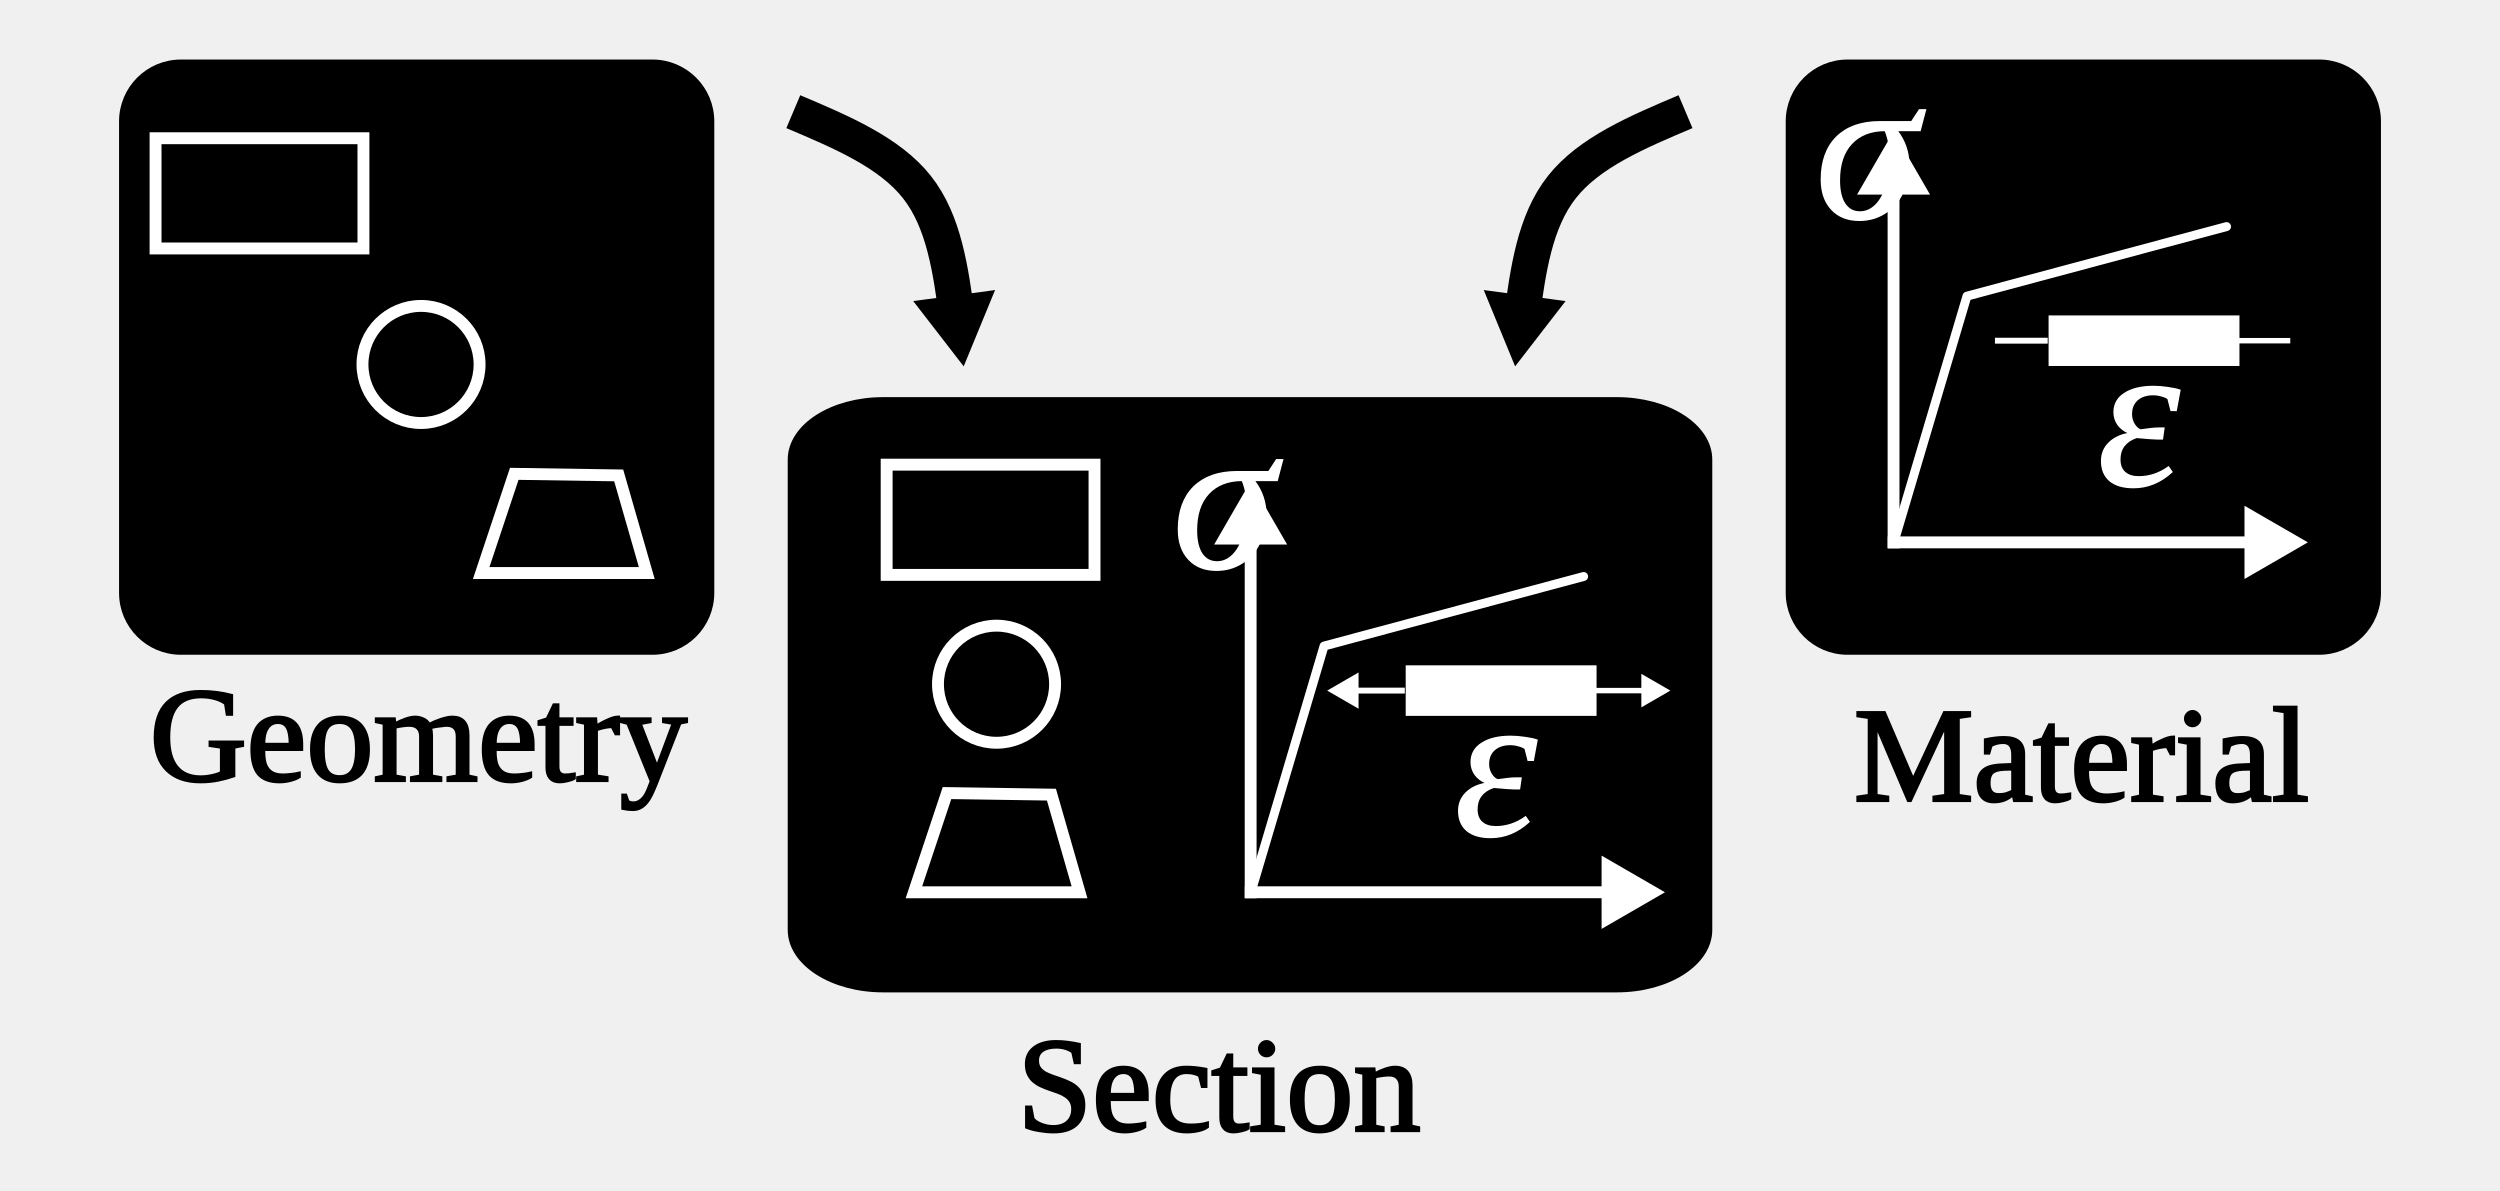
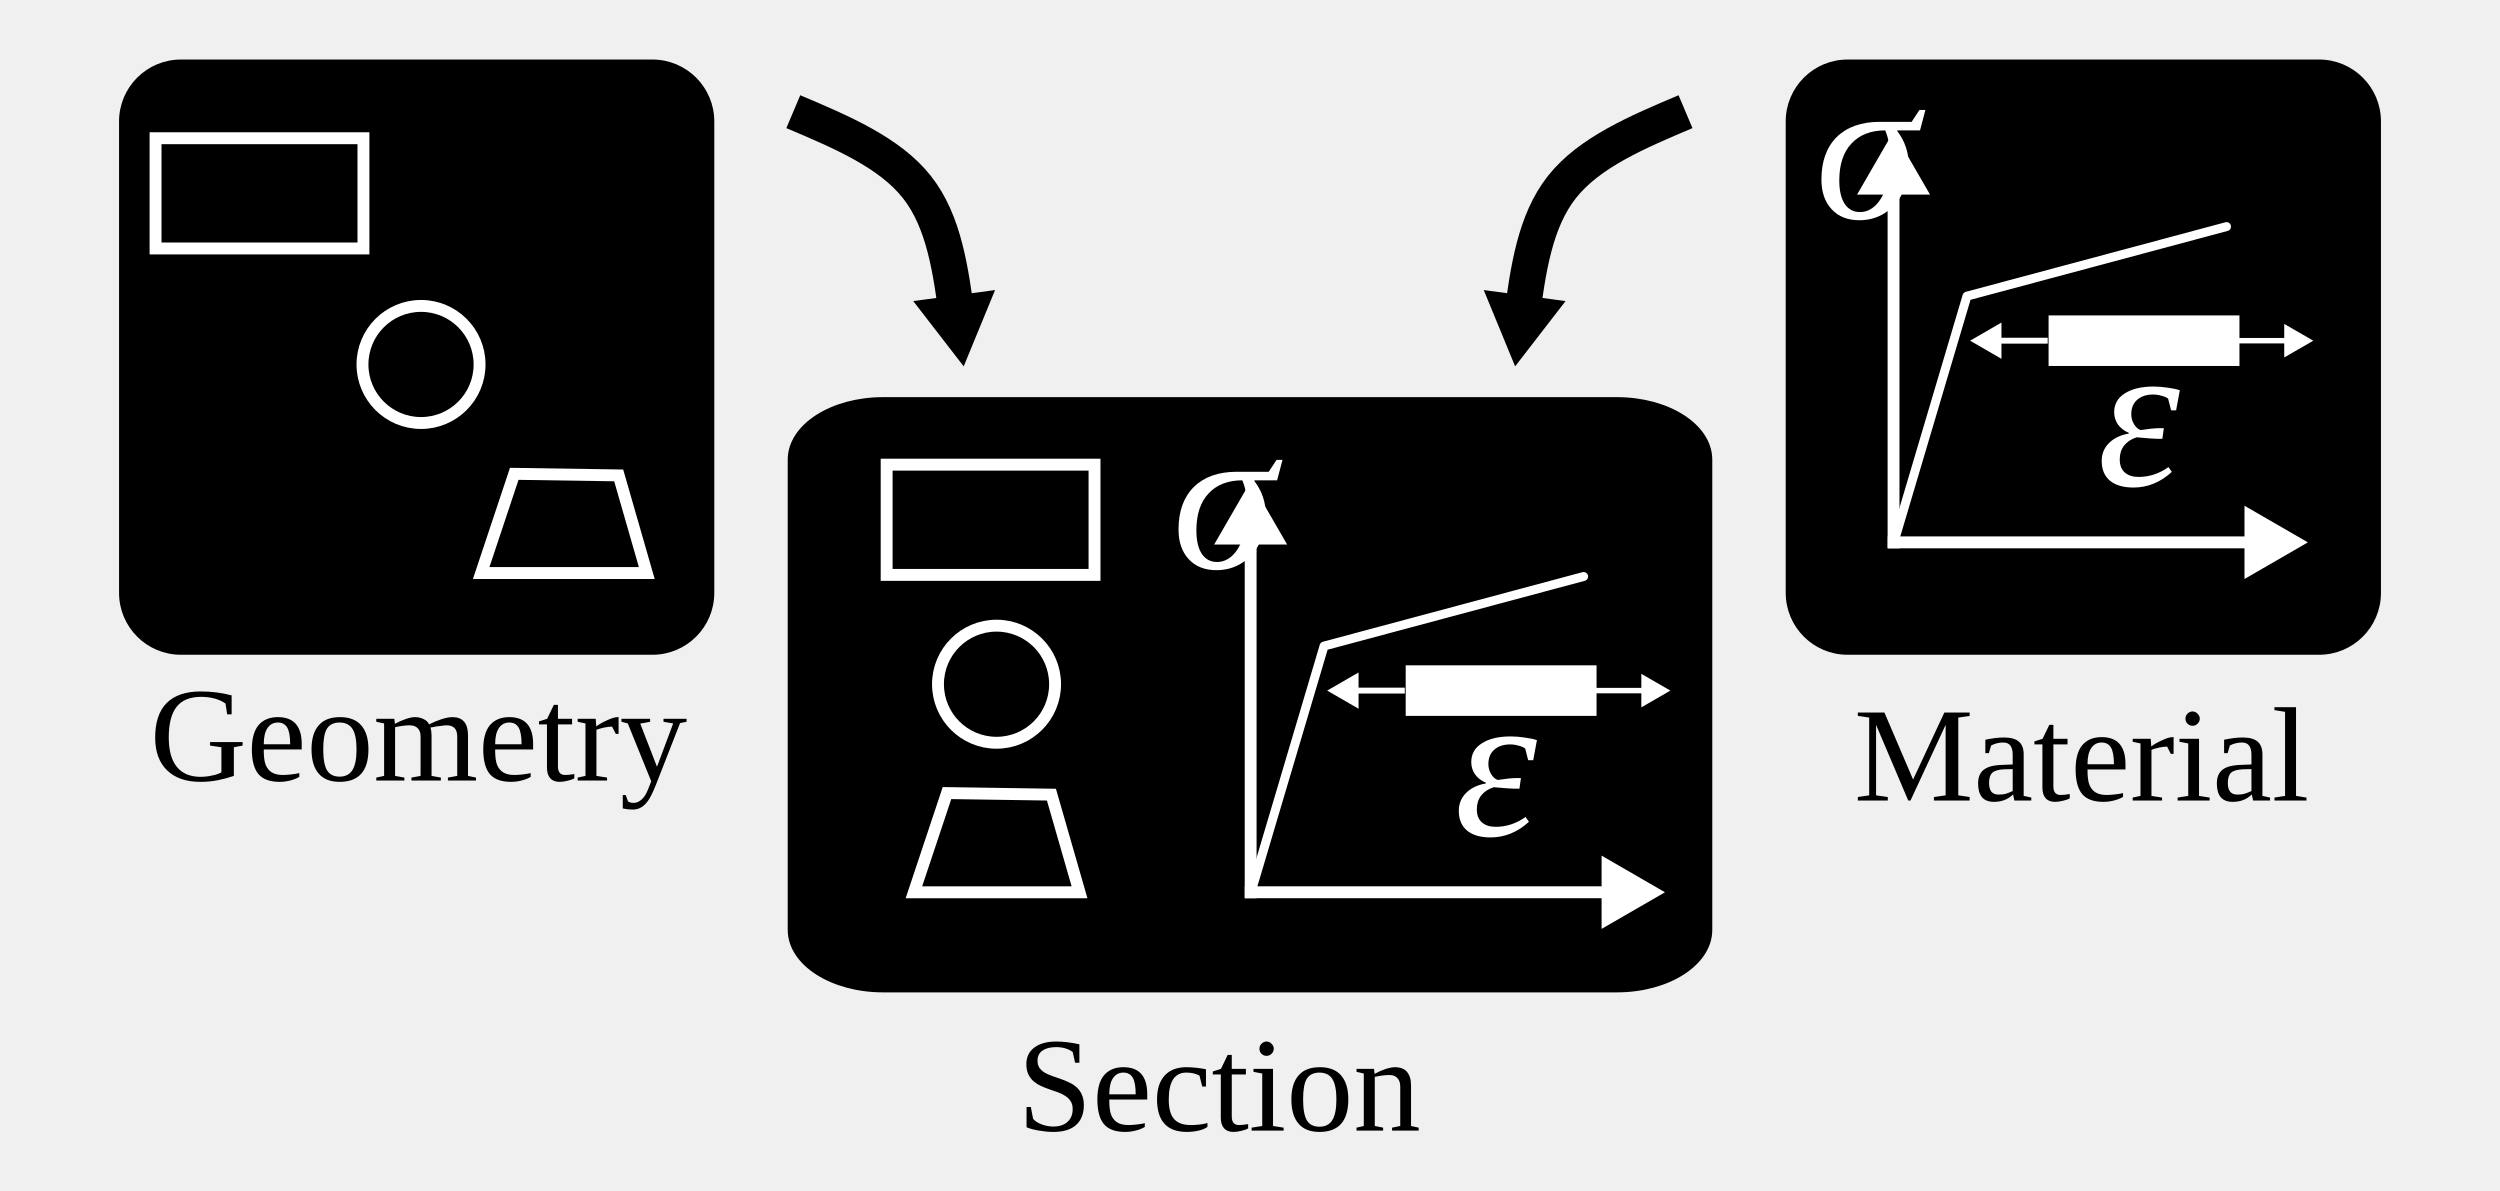
<svg xmlns="http://www.w3.org/2000/svg" width="210mm" height="100mm" viewBox="0 0 210 100" version="1.1" id="svg14391" xml:space="preserve">
  <defs id="defs14388">
    <marker style="overflow:visible" id="marker63910" refX="0" refY="0" orient="auto-start-reverse" markerWidth="2" markerHeight="2.312" viewBox="0 0 5.324 6.155" preserveAspectRatio="xMidYMid">
      <path transform="scale(0.5)" style="fill:#000000;fill-rule:evenodd;stroke:#000000;stroke-width:1pt" d="M 5.77,0 -2.88,5 V -5 Z" id="path63908" />
    </marker>
-     <marker style="overflow:visible" id="marker63844" refX="0" refY="0" orient="auto-start-reverse" markerWidth="2" markerHeight="2.312" viewBox="0 0 5.324 6.155" preserveAspectRatio="xMidYMid">
-       <path transform="scale(0.5)" style="fill:#000000;fill-rule:evenodd;stroke:#000000;stroke-width:1pt" d="M 5.77,0 -2.88,5 V -5 Z" id="path63842" />
-     </marker>
    <marker style="overflow:visible" id="marker61522" refX="0" refY="0" orient="auto-start-reverse" markerWidth="5.324" markerHeight="6.155" viewBox="0 0 5.324 6.155" preserveAspectRatio="xMidYMid">
      <path transform="scale(0.5)" style="fill:#ffffff;fill-rule:evenodd;stroke:#ffffff;stroke-width:1pt" d="M 5.77,0 -2.88,5 V -5 Z" id="path61520" />
-     </marker>
-     <marker style="overflow:visible" id="marker61522-1" refX="0" refY="0" orient="auto-start-reverse" markerWidth="5.324" markerHeight="6.155" viewBox="0 0 5.324 6.155" preserveAspectRatio="xMidYMid">
-       <path transform="scale(0.5)" style="fill:#ffffff;fill-rule:evenodd;stroke:#ffffff;stroke-width:1pt" d="M 5.77,0 -2.88,5 V -5 Z" id="path61520-7" />
    </marker>
    <marker style="overflow:visible" id="marker61522-4" refX="0" refY="0" orient="auto-start-reverse" markerWidth="5.324" markerHeight="6.155" viewBox="0 0 5.324 6.155" preserveAspectRatio="xMidYMid">
      <path transform="scale(0.5)" style="fill:#ffffff;fill-rule:evenodd;stroke:#ffffff;stroke-width:1pt" d="M 5.77,0 -2.88,5 V -5 Z" id="path61520-3" />
    </marker>
    <marker style="overflow:visible" id="marker61522-1-4" refX="0" refY="0" orient="auto-start-reverse" markerWidth="5.324" markerHeight="6.155" viewBox="0 0 5.324 6.155" preserveAspectRatio="xMidYMid">
      <path transform="scale(0.5)" style="fill:#ffffff;fill-rule:evenodd;stroke:#ffffff;stroke-width:1pt" d="M 5.77,0 -2.88,5 V -5 Z" id="path61520-7-2" />
    </marker>
    <marker style="overflow:visible" id="marker63844-4" refX="0" refY="0" orient="auto-start-reverse" markerWidth="5.324" markerHeight="6.155" viewBox="0 0 5.324 6.155" preserveAspectRatio="xMidYMid">
      <path transform="scale(0.5)" style="fill:#ffffff;fill-rule:evenodd;stroke:#ffffff;stroke-width:1pt" d="M 5.77,0 -2.88,5 V -5 Z" id="path63842-7" />
    </marker>
    <marker style="overflow:visible" id="marker63910-3" refX="0" refY="0" orient="auto-start-reverse" markerWidth="5.324" markerHeight="6.155" viewBox="0 0 5.324 6.155" preserveAspectRatio="xMidYMid">
      <path transform="scale(0.5)" style="fill:#ffffff;fill-rule:evenodd;stroke:#ffffff;stroke-width:1pt" d="M 5.77,0 -2.88,5 V -5 Z" id="path63908-7" />
    </marker>
  </defs>
  <g id="layer1">
    <rect style="fill:#000000;fill-opacity:1;fill-rule:evenodd;stroke:#000000;stroke-width:0.617;stroke-opacity:1" id="rect51130-1-8" width="77.046" height="49.383" x="66.477" y="33.668" rx="7.705" ry="4.938" />
    <path style="fill:#ffffff;fill-opacity:1;fill-rule:evenodd;stroke:#ffffff;stroke-width:1;stroke-dasharray:none;marker-end:url(#marker61522-4)" d="m 104.563,74.95 h 31.744" id="path61518-5" />
    <path style="fill:#ffffff;fill-opacity:1;fill-rule:evenodd;stroke:#ffffff;stroke-width:0.996;stroke-dasharray:none;marker-end:url(#marker61522-1-4)" d="M 105.054,75.452 V 43.973" id="path61518-7-1" />
    <path style="fill:none;fill-opacity:1;fill-rule:evenodd;stroke:#ffffff;stroke-width:0.75;stroke-linecap:round;stroke-linejoin:round;stroke-dasharray:none" d="m 105.14,74.754 6.08,-20.486 21.805,-5.843" id="path61578-8" />
-     <text xml:space="preserve" style="font-style:normal;font-variant:normal;font-weight:normal;font-stretch:normal;font-size:17.639px;font-family:'Times New Roman';-inkscape-font-specification:'Times New Roman, ';text-align:center;text-anchor:middle;fill:none;fill-opacity:1;fill-rule:evenodd;stroke:#ffffff;stroke-width:0.13;stroke-dasharray:none" x="113.84" y="47.72" id="text63082-3">
-       <tspan id="tspan63080-7" style="font-style:italic;font-variant:normal;font-weight:normal;font-stretch:normal;font-family:'Times New Roman';-inkscape-font-specification:'Times New Roman,  Italic';fill:#ffffff;fill-opacity:1;stroke-width:0.13;stroke-dasharray:none" x="113.84" y="47.72">σ</tspan>
+     <text xml:space="preserve" style="font-style:normal;font-variant:normal;font-weight:normal;font-stretch:normal;font-size:17.639px;font-family:'Times New Roman';-inkscape-font-specification:'Times New Roman, ';text-align:center;text-anchor:middle;fill:none;fill-opacity:1;fill-rule:evenodd;stroke:none;stroke-width:0.13;stroke-dasharray:none" x="113.84" y="47.72" id="text63082-3">
+       <tspan id="tspan63080-7" style="font-style:italic;font-variant:normal;font-weight:normal;font-stretch:normal;font-family:'Times New Roman';-inkscape-font-specification:'Times New Roman,  Italic';fill:#ffffff;fill-opacity:1;stroke-width:0.13;stroke-dasharray:none;stroke:none" x="113.84" y="47.72">σ</tspan>
    </text>
-     <text xml:space="preserve" style="font-style:italic;font-variant:normal;font-weight:normal;font-stretch:normal;font-size:17.639px;font-family:'Times New Roman';-inkscape-font-specification:'Times New Roman,  Italic';text-align:center;text-anchor:middle;fill:#ffffff;fill-opacity:1;fill-rule:evenodd;stroke:#ffffff;stroke-width:0.13;stroke-dasharray:none" x="136.665" y="70.171" id="text63836-2">
-       <tspan id="tspan63834-5" style="stroke-width:0.13" x="136.665" y="70.171">ε</tspan>
+     <text xml:space="preserve" style="font-style:italic;font-variant:normal;font-weight:normal;font-stretch:normal;font-size:17.639px;font-family:'Times New Roman';-inkscape-font-specification:'Times New Roman,  Italic';text-align:center;text-anchor:middle;fill:#ffffff;fill-opacity:1;fill-rule:evenodd;stroke:none;stroke-width:0.13;stroke-dasharray:none" x="136.665" y="70.171" id="text63836-2">
+       <tspan id="tspan63834-5" style="stroke-width:0.13;stroke:none" x="136.665" y="70.171">ε</tspan>
    </text>
    <rect style="fill:#ffffff;fill-opacity:1;fill-rule:evenodd;stroke:#ffffff;stroke-width:0.13;stroke-dasharray:none" id="rect63838-3" width="15.903" height="4.116" x="118.143" y="55.952" />
    <path style="fill:#ffffff;fill-opacity:1;fill-rule:evenodd;stroke:#ffffff;stroke-width:0.458;stroke-dasharray:none;marker-end:url(#marker63844-4)" d="m 133.671,58.01 h 5.013" id="path63840-7" />
    <path style="fill:#ffffff;fill-opacity:1;fill-rule:evenodd;stroke:#ffffff;stroke-width:0.495;stroke-dasharray:none;marker-end:url(#marker63910-3)" d="m 118.003,58.01 h -4.762" id="path63906-0" />
    <circle style="fill:none;fill-opacity:1;fill-rule:evenodd;stroke:#ffffff;stroke-width:1;stroke-dasharray:none" id="path61332-5" cx="83.709" cy="57.474" r="4.918" />
    <rect style="fill:none;fill-opacity:1;fill-rule:evenodd;stroke:#ffffff;stroke-width:1;stroke-dasharray:none" id="rect61334-6" width="17.462" height="9.26" x="74.478" y="39.031" />
    <path style="fill:none;fill-opacity:1;fill-rule:evenodd;stroke:#ffffff;stroke-width:1;stroke-dasharray:none" d="m 76.769,74.952 h 13.911 l -2.36,-8.202 -8.772,-0.132 z" id="path61336-5" />
-     <text xml:space="preserve" style="font-size:11.289px;font-family:'Times New Roman';-inkscape-font-specification:'Times New Roman, ';fill:#000000;fill-opacity:1;fill-rule:evenodd;stroke:#000000;stroke-width:0.25;stroke-miterlimit:2.1;stroke-opacity:1" x="12.567" y="65.568" id="text15502">
-       <tspan id="tspan15500" style="font-size:11.289px;stroke-width:0.25" x="12.567" y="65.568">Geometry</tspan>
+     <text xml:space="preserve" style="font-size:11.289px;font-family:'Times New Roman';-inkscape-font-specification:'Times New Roman, ';fill:#000000;fill-opacity:1;fill-rule:evenodd;stroke:none;stroke-width:0.25;stroke-miterlimit:2.1;stroke-opacity:1" x="12.567" y="65.568" id="text15502">
+       <tspan id="tspan15500" style="font-size:11.289px;stroke-width:0.25;stroke:none" x="12.567" y="65.568">Geometry</tspan>
    </text>
-     <text xml:space="preserve" style="font-size:11.289px;font-family:'Times New Roman';-inkscape-font-specification:'Times New Roman, ';fill:#000000;fill-opacity:1;fill-rule:evenodd;stroke:#000000;stroke-width:0.25;stroke-miterlimit:2.1;stroke-opacity:1" x="155.729" y="67.249" id="text15502-5">
-       <tspan id="tspan15500-2" style="font-size:11.289px;stroke-width:0.25" x="155.729" y="67.249">Material</tspan>
+     <text xml:space="preserve" style="font-size:11.289px;font-family:'Times New Roman';-inkscape-font-specification:'Times New Roman, ';fill:#000000;fill-opacity:1;fill-rule:evenodd;stroke:none;stroke-width:0.25;stroke-miterlimit:2.1;stroke-opacity:1" x="155.729" y="67.249" id="text15502-5">
+       <tspan id="tspan15500-2" style="font-size:11.289px;stroke-width:0.25;stroke:none" x="155.729" y="67.249">Material</tspan>
    </text>
-     <text xml:space="preserve" style="font-size:11.289px;font-family:'Times New Roman';-inkscape-font-specification:'Times New Roman, ';fill:#000000;fill-opacity:1;fill-rule:evenodd;stroke:#000000;stroke-width:0.25;stroke-miterlimit:2.1;stroke-opacity:1" x="85.466" y="94.972" id="text15502-5-1">
-       <tspan id="tspan15500-2-8" style="font-size:11.289px;stroke-width:0.25" x="85.466" y="94.972">Section</tspan>
+     <text xml:space="preserve" style="font-size:11.289px;font-family:'Times New Roman';-inkscape-font-specification:'Times New Roman, ';fill:#000000;fill-opacity:1;fill-rule:evenodd;stroke:none;stroke-width:0.25;stroke-miterlimit:2.1;stroke-opacity:1" x="85.466" y="94.972" id="text15502-5-1">
+       <tspan id="tspan15500-2-8" style="font-size:11.289px;stroke-width:0.25;stroke:none" x="85.466" y="94.972">Section</tspan>
    </text>
    <path style="fill:none;fill-opacity:1;fill-rule:evenodd;stroke:#000000;stroke-width:3;stroke-miterlimit:2.1;stroke-dasharray:none;stroke-opacity:1;marker-end:url(#marker63910)" d="m 66.637,9.381 c 4.041,1.71 8.082,3.42 10.378,6.325 2.296,2.905 2.849,7.003 3.401,11.102" id="path23901" />
    <path style="fill:none;fill-opacity:1;fill-rule:evenodd;stroke:#000000;stroke-width:3;stroke-miterlimit:2.1;stroke-dasharray:none;stroke-opacity:1;marker-end:url(#marker63910)" d="m 141.583,9.381 c -4.041,1.71 -8.082,3.42 -10.378,6.325 -2.296,2.905 -2.849,7.003 -3.401,11.102" id="path23901-5" />
  </g>
  <g id="layer1-4" transform="translate(125,-3)">
    <rect style="fill:#000000;fill-rule:evenodd;stroke:#000000;stroke-width:0.495;fill-opacity:1;stroke-opacity:1" id="rect51130" width="49.505" height="49.505" x="25.248" y="8.248" rx="4.95" ry="4.95" />
    <path style="fill:#ffffff;fill-opacity:1;fill-rule:evenodd;stroke:#ffffff;stroke-width:1;stroke-dasharray:none;marker-end:url(#marker61522)" d="M 33.566,48.559 H 65.31" id="path61518" />
-     <path style="fill:#ffffff;fill-opacity:1;fill-rule:evenodd;stroke:#ffffff;stroke-width:0.996;stroke-dasharray:none;marker-end:url(#marker61522-1)" d="M 34.058,49.06 V 17.581" id="path61518-7" />
+     <path style="fill:#ffffff;fill-opacity:1;fill-rule:evenodd;stroke:#ffffff;stroke-width:0.996;stroke-dasharray:none;marker-end:url(#marker61522-4)" d="M 34.058,49.06 V 17.581" id="path61518-7" />
    <path style="fill:none;fill-opacity:1;fill-rule:evenodd;stroke:#ffffff;stroke-width:0.75;stroke-linecap:round;stroke-linejoin:round;stroke-dasharray:none" d="M 34.144,48.362 40.224,27.876 62.029,22.034" id="path61578" />
-     <text xml:space="preserve" style="font-style:normal;font-variant:normal;font-weight:normal;font-stretch:normal;font-size:17.639px;font-family:'Times New Roman';-inkscape-font-specification:'Times New Roman, ';text-align:center;text-anchor:middle;fill:none;fill-opacity:1;fill-rule:evenodd;stroke:#ffffff;stroke-width:0.13;stroke-dasharray:none" x="42.843" y="21.328" id="text63082">
-       <tspan id="tspan63080" style="font-style:italic;font-variant:normal;font-weight:normal;font-stretch:normal;font-family:'Times New Roman';-inkscape-font-specification:'Times New Roman,  Italic';fill:#ffffff;fill-opacity:1;stroke-width:0.13;stroke-dasharray:none" x="42.843" y="21.328">σ</tspan>
+     <text xml:space="preserve" style="font-style:normal;font-variant:normal;font-weight:normal;font-stretch:normal;font-size:17.639px;font-family:'Times New Roman';-inkscape-font-specification:'Times New Roman, ';text-align:center;text-anchor:middle;fill:none;fill-opacity:1;fill-rule:evenodd;stroke:none;stroke-width:0.13;stroke-dasharray:none" x="42.843" y="21.328" id="text63082">
+       <tspan id="tspan63080" style="font-style:italic;font-variant:normal;font-weight:normal;font-stretch:normal;font-family:'Times New Roman';-inkscape-font-specification:'Times New Roman,  Italic';fill:#ffffff;fill-opacity:1;stroke-width:0.13;stroke-dasharray:none;stroke:none" x="42.843" y="21.328">σ</tspan>
    </text>
-     <text xml:space="preserve" style="font-style:italic;font-variant:normal;font-weight:normal;font-stretch:normal;font-size:17.639px;font-family:'Times New Roman';-inkscape-font-specification:'Times New Roman,  Italic';text-align:center;text-anchor:middle;fill:#ffffff;fill-opacity:1;fill-rule:evenodd;stroke:#ffffff;stroke-width:0.13;stroke-dasharray:none" x="65.668" y="43.779" id="text63836">
-       <tspan id="tspan63834" style="stroke-width:0.13" x="65.668" y="43.779">ε</tspan>
+     <text xml:space="preserve" style="font-style:italic;font-variant:normal;font-weight:normal;font-stretch:normal;font-size:17.639px;font-family:'Times New Roman';-inkscape-font-specification:'Times New Roman,  Italic';text-align:center;text-anchor:middle;fill:#ffffff;fill-opacity:1;fill-rule:evenodd;stroke:none;stroke-width:0.13;stroke-dasharray:none" x="65.668" y="43.779" id="text63836">
+       <tspan id="tspan63834" style="stroke-width:0.13;stroke:none" x="65.668" y="43.779">ε</tspan>
    </text>
    <rect style="fill:#ffffff;fill-opacity:1;fill-rule:evenodd;stroke:#ffffff;stroke-width:0.13;stroke-dasharray:none" id="rect63838" width="15.903" height="4.116" x="47.146" y="29.56" />
-     <path style="fill:#ffffff;fill-opacity:1;fill-rule:evenodd;stroke:#ffffff;stroke-width:0.458;stroke-dasharray:none;marker-end:url(#marker63844)" d="m 62.675,31.618 h 5.013" id="path63840" />
-     <path style="fill:#ffffff;fill-opacity:1;fill-rule:evenodd;stroke:#ffffff;stroke-width:0.495;stroke-dasharray:none;marker-end:url(#marker63910)" d="m 47.007,31.618 h -4.762" id="path63906" />
+     <path style="fill:#ffffff;fill-opacity:1;fill-rule:evenodd;stroke:#ffffff;stroke-width:0.458;stroke-dasharray:none;marker-end:url(#marker61522)" d="m 62.675,31.618 h 5.013" id="path63840" />
+     <path style="fill:#ffffff;fill-opacity:1;fill-rule:evenodd;stroke:#ffffff;stroke-width:0.495;stroke-dasharray:none;marker-end:url(#marker61522)" d="m 47.007,31.618 h -4.762" id="path63906" />
  </g>
  <g id="layer1-45" transform="translate(-15,-3)">
    <rect style="fill:#000000;fill-rule:evenodd;stroke:#000000;stroke-width:0.495;stroke-opacity:1;fill-opacity:1" id="rect51130-1" width="49.505" height="49.505" x="25.248" y="8.248" rx="4.95" ry="4.95" />
    <circle style="fill:none;fill-opacity:1;fill-rule:evenodd;stroke:#ffffff;stroke-width:1;stroke-dasharray:none" id="path61332" cx="50.366" cy="33.615" r="4.918" />
    <rect style="fill:none;fill-opacity:1;fill-rule:evenodd;stroke:#ffffff;stroke-width:1;stroke-dasharray:none" id="rect61334" width="17.462" height="9.26" x="28.067" y="14.611" />
    <path style="fill:none;fill-opacity:1;fill-rule:evenodd;stroke:#ffffff;stroke-width:1;stroke-dasharray:none" d="M 55.419,51.136 H 69.33 L 66.97,42.934 58.198,42.802 Z" id="path61336" />
  </g>
</svg>
